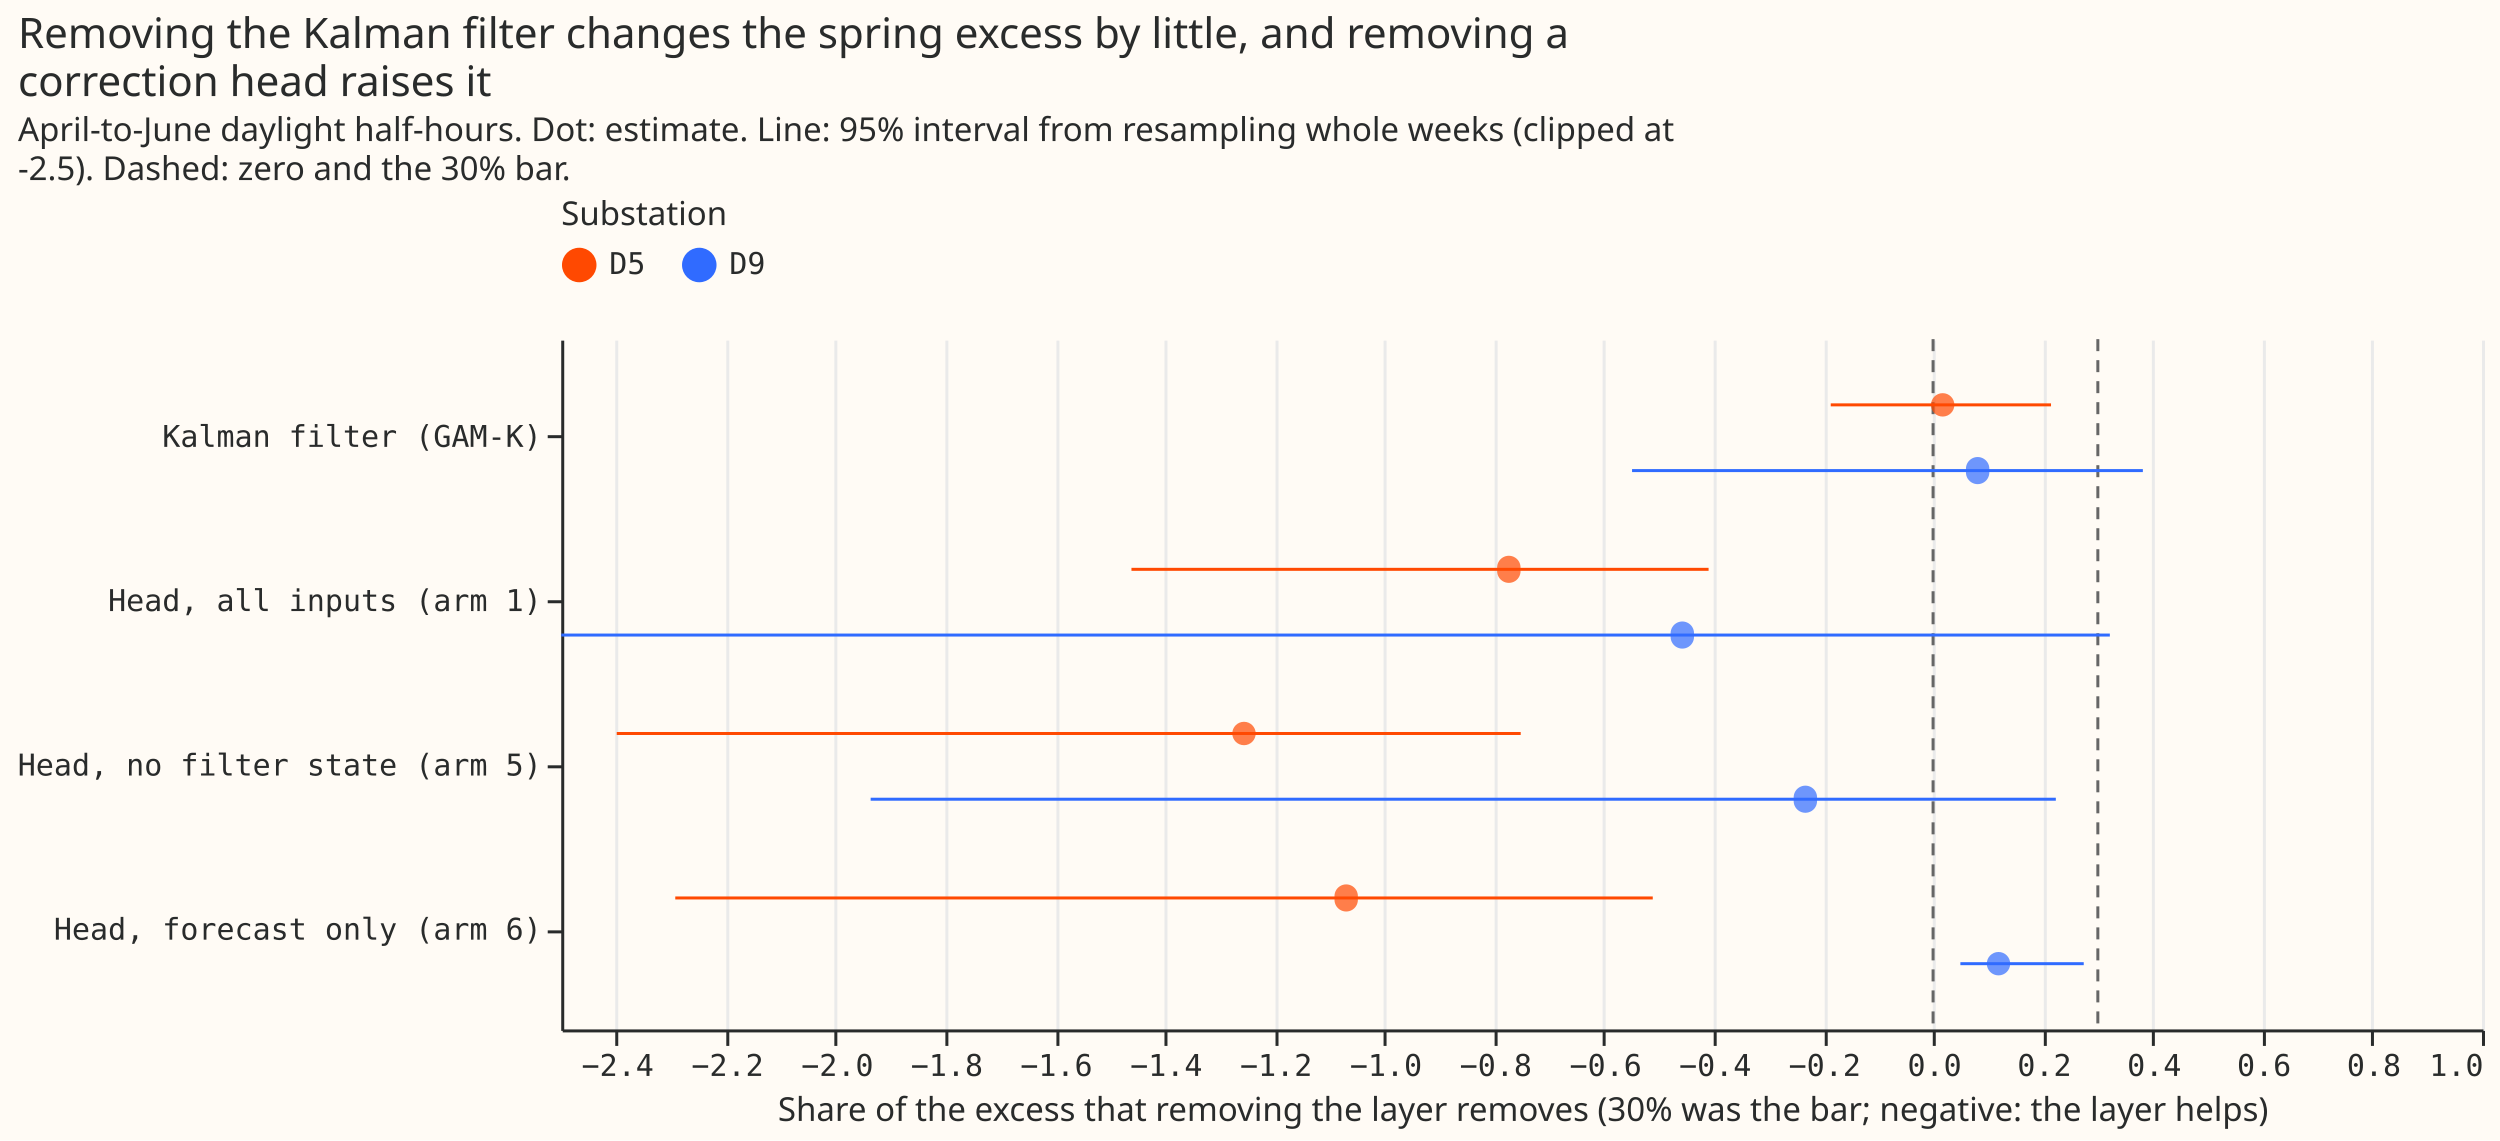
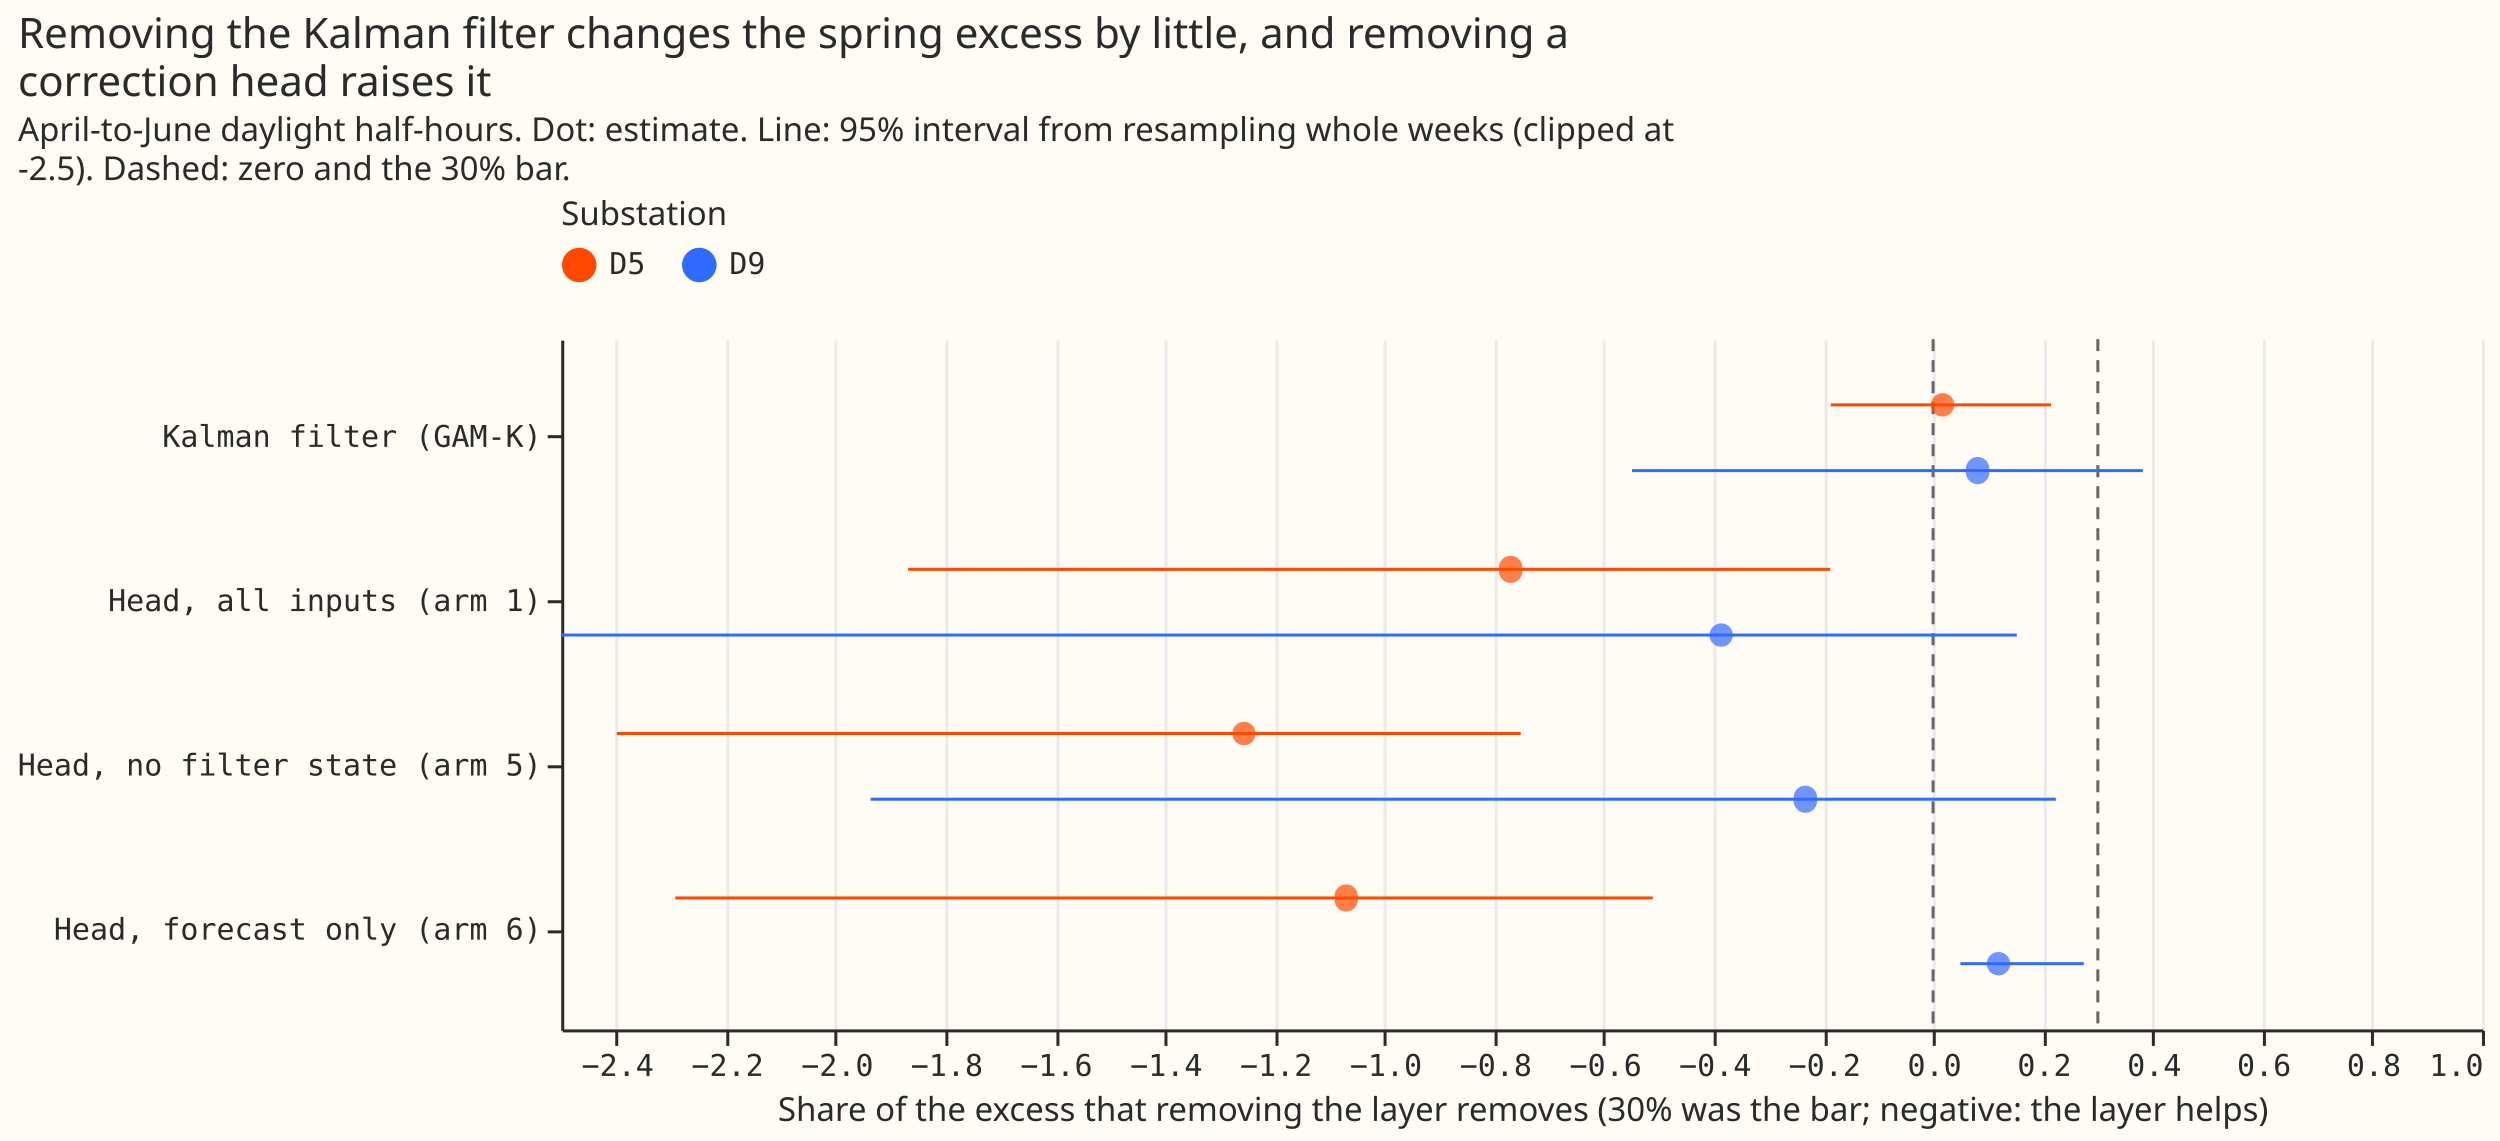
<svg xmlns="http://www.w3.org/2000/svg" width="833" height="380" class="marks" viewBox="0 0 833 380">
  <path fill="#fffbf5" d="M0 0h833v380H0z" />
  <g fill="none" stroke-miterlimit="10" aria-roledescription="group mark container" class="mark-group role-frame root">
    <path fill="#fffbf5" d="M187.5 113.5h640v230h-640Z" aria-hidden="true" class="background" />
    <g aria-hidden="true" class="mark-group role-axis">
      <path stroke="#eaeaea" d="M205.5 343.5v-230m37 230v-230m36 230v-230m37 230v-230m37 230v-230m36 230v-230m37 230v-230m36 230v-230m37 230v-230m36 230v-230m37 230v-230m37 230v-230m36 230v-230m37 230v-230m36 230v-230m37 230v-230m36 230v-230m37 230v-230" class="mark-rule role-axis-grid" pointer-events="none" />
    </g>
    <g aria-label="X-axis titled 'Share of the excess that removing the layer removes (30% was the bar; negative: the layer helps)' for a linear scale with values from −2.5 to 1.0" aria-roledescription="axis" class="mark-group role-axis" pointer-events="none">
      <path stroke="#292b2b" d="M205.5 343.5v5m37-5v5m36-5v5m37-5v5m37-5v5m36-5v5m37-5v5m36-5v5m37-5v5m36-5v5m37-5v5m37-5v5m36-5v5m37-5v5m36-5v5m37-5v5m36-5v5m37-5v5" class="mark-rule role-axis-tick" />
      <g fill="#292b2b" class="mark-text role-axis-label" font-family="Matter Semi Mono, Roboto Mono, monospace" font-size="10">
        <text text-anchor="middle" transform="translate(205.8 358.5)">−2.4</text>
        <text text-anchor="middle" transform="translate(242.4 358.5)">−2.2</text>
        <text text-anchor="middle" transform="translate(279 358.5)">−2.0</text>
        <text text-anchor="middle" transform="translate(315.5 358.5)">−1.8</text>
        <text text-anchor="middle" transform="translate(352 358.5)">−1.6</text>
        <text text-anchor="middle" transform="translate(388.6 358.5)">−1.4</text>
        <text text-anchor="middle" transform="translate(425.2 358.5)">−1.2</text>
        <text text-anchor="middle" transform="translate(461.8 358.5)">−1.0</text>
        <text text-anchor="middle" transform="translate(498.4 358.5)">−0.8</text>
        <text text-anchor="middle" transform="translate(535 358.5)">−0.6</text>
        <text text-anchor="middle" transform="translate(571.5 358.5)">−0.4</text>
        <text text-anchor="middle" transform="translate(608 358.5)">−0.2</text>
        <text text-anchor="middle" transform="translate(644.6 358.5)">0.0</text>
        <text text-anchor="middle" transform="translate(681.2 358.5)">0.2</text>
        <text text-anchor="middle" transform="translate(717.8 358.5)">0.4</text>
        <text text-anchor="middle" transform="translate(754.4 358.5)">0.6</text>
        <text text-anchor="middle" transform="translate(791 358.5)">0.8</text>
        <text text-anchor="end" transform="translate(827.5 358.5)">1.0</text>
      </g>
      <path stroke="#292b2b" d="M187.5 343.5h640" class="mark-rule role-axis-domain" />
      <text fill="#292b2b" class="mark-text role-axis-title" font-family="Matter XH, DM Sans, sans-serif" font-size="11" text-anchor="middle" transform="translate(507.5 373.5)">Share of the excess that removing the layer removes (30% was the bar; negative: the layer helps)</text>
    </g>
    <g aria-label="Y-axis for a discrete scale with 4 values: Kalman filter (GAM-K), Head, all inputs (arm 1), Head, no filter state (arm 5), Head, forecast only (arm 6)" aria-roledescription="axis" class="mark-group role-axis" pointer-events="none">
      <path stroke="#292b2b" d="M187.5 145.5h-5m5 55h-5m5 55h-5m5 55h-5" class="mark-rule role-axis-tick" />
      <g fill="#292b2b" class="mark-text role-axis-label" font-family="Matter Semi Mono, Roboto Mono, monospace" font-size="10" text-anchor="end">
        <text transform="translate(180.5 148.9)">Kalman filter (GAM-K)</text>
        <text transform="translate(180.5 203.6)">Head, all inputs (arm 1)</text>
        <text transform="translate(180.5 258.4)">Head, no filter state (arm 5)</text>
        <text transform="translate(180.5 313.1)">Head, forecast only (arm 6)</text>
      </g>
      <path stroke="#292b2b" d="M187.5 113.5v230" class="mark-rule role-axis-domain" />
    </g>
    <g stroke="#666" stroke-dasharray="4,3" aria-roledescription="rule mark container" class="mark-rule role-mark layer_0_marks">
      <path d="M644.1 113v230" aria-label="x: 0" aria-roledescription="rule mark" />
      <path d="M699 113v230" aria-label="x: 0.3" aria-roledescription="rule mark" />
    </g>
    <g aria-roledescription="rule mark container" class="mark-rule role-mark layer_1_marks">
      <path stroke="#ff4901" d="M610 134.9h73.4" aria-label="lo: −0.1865932813; layer: Kalman filter (GAM-K); hi: 0.214712150962; site: D5" aria-roledescription="rule mark" />
-       <path stroke="#ff4901" d="M377 189.7h192.3" aria-label="lo: −1.46054882133; layer: Head, all inputs (arm 1); hi: −0.409453455958; site: D5" aria-roledescription="rule mark" />
+       <path stroke="#ff4901" d="M302.6 189.7h307.2" aria-label="lo: −1.86800959523; layer: Head, all inputs (arm 1); hi: −0.187787207824; site: D5" aria-roledescription="rule mark" />
      <path stroke="#ff4901" d="M205.5 244.4h301.2" aria-label="lo: −2.39885923026; layer: Head, no filter state (arm 5); hi: −0.751714921566; site: D5" aria-roledescription="rule mark" />
      <path stroke="#ff4901" d="M225 299.2h325.7" aria-label="lo: −2.29183389812; layer: Head, forecast only (arm 6); hi: −0.511106417237; site: D5" aria-roledescription="rule mark" />
      <path stroke="#306bff" d="M543.8 156.8H714" aria-label="lo: −0.548819894757; layer: Kalman filter (GAM-K); hi: 0.382526777843; site: D9" aria-roledescription="rule mark" />
-       <path stroke="#306bff" d="M187 211.6h516" aria-label="lo: −2.5; layer: Head, all inputs (arm 1); hi: 0.321830358697; site: D9" aria-roledescription="rule mark" />
+       <path stroke="#306bff" d="M187 211.6h485" aria-label="lo: −2.5; layer: Head, all inputs (arm 1); hi: 0.15247531281; site: D9" aria-roledescription="rule mark" />
      <path stroke="#306bff" d="M290.1 266.3H685" aria-label="lo: −1.93593668071; layer: Head, no filter state (arm 5); hi: 0.223057186381; site: D9" aria-roledescription="rule mark" />
      <path stroke="#306bff" d="M653.2 321.1h41.1" aria-label="lo: 0.0495834781487; layer: Head, forecast only (arm 6); hi: 0.274541299193; site: D9" aria-roledescription="rule mark" />
    </g>
    <g aria-roledescription="symbol mark container" class="mark-symbol role-mark layer_2_marks">
      <path fill="#ff4901" d="M651.2 134.9a3.9 3.9 0 1 1-7.8 0 3.9 3.9 0 1 1 7.8 0" aria-label="Share of the excess that removing the layer removes (30% was the bar; negative: the layer helps): 0.0172507631259; layer: Kalman filter (GAM-K); site: D5" aria-roledescription="point" opacity=".7" />
-       <path fill="#ff4901" d="M506.6 189.7a3.9 3.9 0 1 1-7.7 0 3.9 3.9 0 1 1 7.7 0" aria-label="Share of the excess that removing the layer removes (30% was the bar; negative: the layer helps): −0.773371685222; layer: Head, all inputs (arm 1); site: D5" aria-roledescription="point" opacity=".7" />
+       <path fill="#ff4901" d="M507.2 189.7a3.9 3.9 0 1 1-7.7 0 3.9 3.9 0 1 1 7.7 0" aria-label="Share of the excess that removing the layer removes (30% was the bar; negative: the layer helps): −0.770002202371; layer: Head, all inputs (arm 1); site: D5" aria-roledescription="point" opacity=".7" />
      <path fill="#ff4901" d="M418.4 244.4a3.9 3.9 0 1 1-7.8 0 3.9 3.9 0 1 1 7.8 0" aria-label="Share of the excess that removing the layer removes (30% was the bar; negative: the layer helps): −1.25588973825; layer: Head, no filter state (arm 5); site: D5" aria-roledescription="point" opacity=".7" />
      <path fill="#ff4901" d="M452.4 299.2a3.9 3.9 0 1 1-7.7 0 3.9 3.9 0 1 1 7.7 0" aria-label="Share of the excess that removing the layer removes (30% was the bar; negative: the layer helps): −1.06976852271; layer: Head, forecast only (arm 6); site: D5" aria-roledescription="point" opacity=".7" />
      <path fill="#306bff" d="M662.8 156.8a3.9 3.9 0 1 1-7.7 0 3.9 3.9 0 1 1 7.7 0" aria-label="Share of the excess that removing the layer removes (30% was the bar; negative: the layer helps): 0.0809375683194; layer: Kalman filter (GAM-K); site: D9" aria-roledescription="point" opacity=".7" />
-       <path fill="#306bff" d="M564.4 211.6a3.9 3.9 0 1 1-7.7 0 3.9 3.9 0 1 1 7.7 0" aria-label="Share of the excess that removing the layer removes (30% was the bar; negative: the layer helps): −0.457222951123; layer: Head, all inputs (arm 1); site: D9" aria-roledescription="point" opacity=".7" />
+       <path fill="#306bff" d="M577.4 211.6a3.9 3.9 0 1 1-7.8 0 3.9 3.9 0 1 1 7.8 0" aria-label="Share of the excess that removing the layer removes (30% was the bar; negative: the layer helps): −0.386361626718; layer: Head, all inputs (arm 1); site: D9" aria-roledescription="point" opacity=".7" />
      <path fill="#306bff" d="M605.4 266.3a3.9 3.9 0 1 1-7.7 0 3.9 3.9 0 1 1 7.7 0" aria-label="Share of the excess that removing the layer removes (30% was the bar; negative: the layer helps): −0.233043241838; layer: Head, no filter state (arm 5); site: D9" aria-roledescription="point" opacity=".7" />
      <path fill="#306bff" d="M669.8 321.1a3.9 3.9 0 1 1-7.8 0 3.9 3.9 0 1 1 7.8 0" aria-label="Share of the excess that removing the layer removes (30% was the bar; negative: the layer helps): 0.119059771443; layer: Head, forecast only (arm 6); site: D9" aria-roledescription="point" opacity=".7" />
    </g>
    <g aria-label="Symbol legend titled 'Substation' for fill color and stroke color with 2 values: D5, D9" aria-roledescription="legend" class="mark-group role-legend">
      <path d="M187 66h69v29h-69Z" aria-hidden="true" class="background" pointer-events="none" />
      <g class="mark-group role-legend-entry">
        <g aria-roledescription="group mark container" class="mark-group role-scope" pointer-events="none">
          <path d="M187 82.3h28v12.5h-28Z" aria-hidden="true" class="background" />
          <path fill="#ff4901" stroke="#ff4901" stroke-width="1.5" d="M198 88.3a5 5 0 1 1-10 0 5 5 0 1 1 10 0" class="mark-symbol role-legend-symbol" />
          <text fill="#292b2b" class="mark-text role-legend-label" font-family="Matter Semi Mono, Roboto Mono, monospace" font-size="10" transform="translate(203 91.3)">D5</text>
          <path d="M227 82.3h28v12.5h-28Z" aria-hidden="true" class="background" />
          <path fill="#306bff" stroke="#306bff" stroke-width="1.5" d="M238 88.3a5 5 0 1 1-10 0 5 5 0 1 1 10 0" class="mark-symbol role-legend-symbol" />
          <text fill="#292b2b" class="mark-text role-legend-label" font-family="Matter Semi Mono, Roboto Mono, monospace" font-size="10" transform="translate(243 91.3)">D9</text>
        </g>
      </g>
      <text fill="#292b2b" class="mark-text role-legend-title" font-family="Matter XH, DM Sans, sans-serif" font-size="11" pointer-events="none" transform="translate(187 75)">Substation</text>
    </g>
    <g fill="#292b2b" class="mark-group role-title" font-family="Matter XH, DM Sans, sans-serif" pointer-events="none">
      <text aria-label="Title text 'Removing the Kalman filter changes the spring excess by little, and removing a correction head raises it'" aria-roledescription="title" class="mark-text role-title-text" font-size="14" transform="translate(6 16)">
        <tspan>Removing the Kalman filter changes the spring excess by little, and removing a</tspan>
        <tspan x="0" dy="16">correction head raises it</tspan>
      </text>
      <text aria-label="Subtitle text 'April-to-June daylight half-hours. Dot: estimate. Line: 95% interval from resampling whole weeks (clipped at -2.5). Dashed: zero and the 30% bar.'" aria-roledescription="subtitle" class="mark-text role-title-subtitle" font-size="11" transform="translate(6 47)">
        <tspan>April-to-June daylight half-hours. Dot: estimate. Line: 95% interval from resampling whole weeks (clipped at</tspan>
        <tspan x="0" dy="13">-2.5). Dashed: zero and the 30% bar.</tspan>
      </text>
    </g>
  </g>
</svg>
